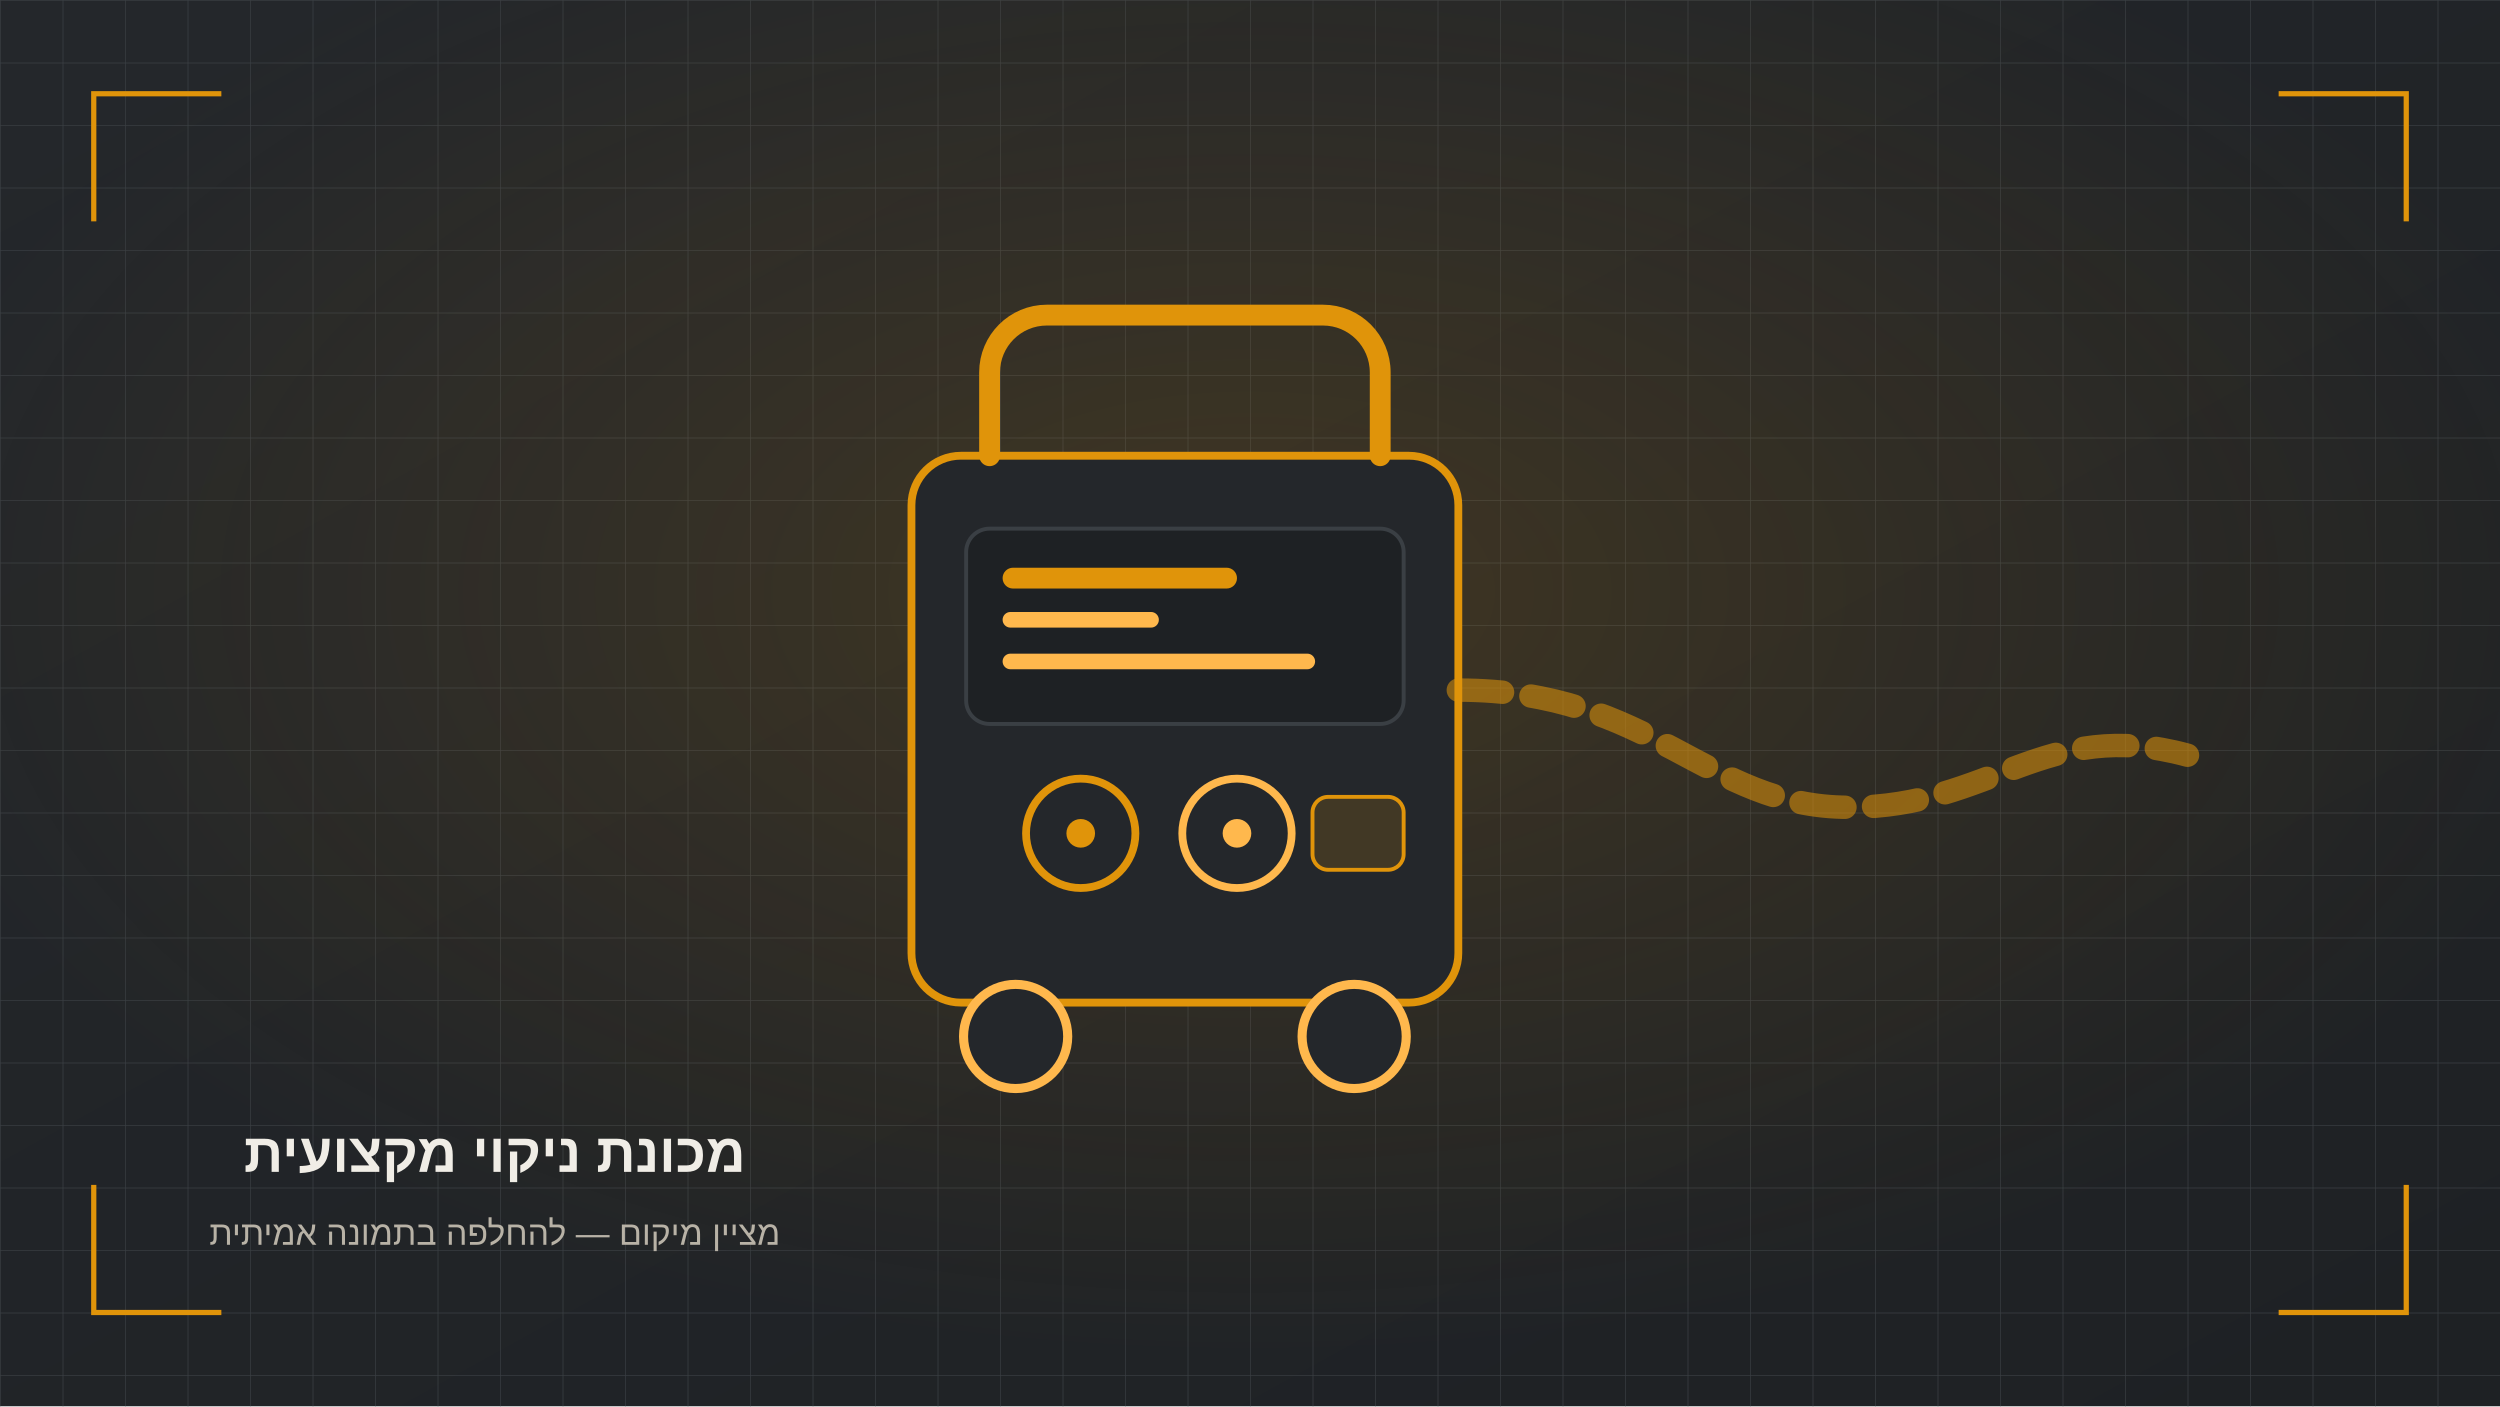
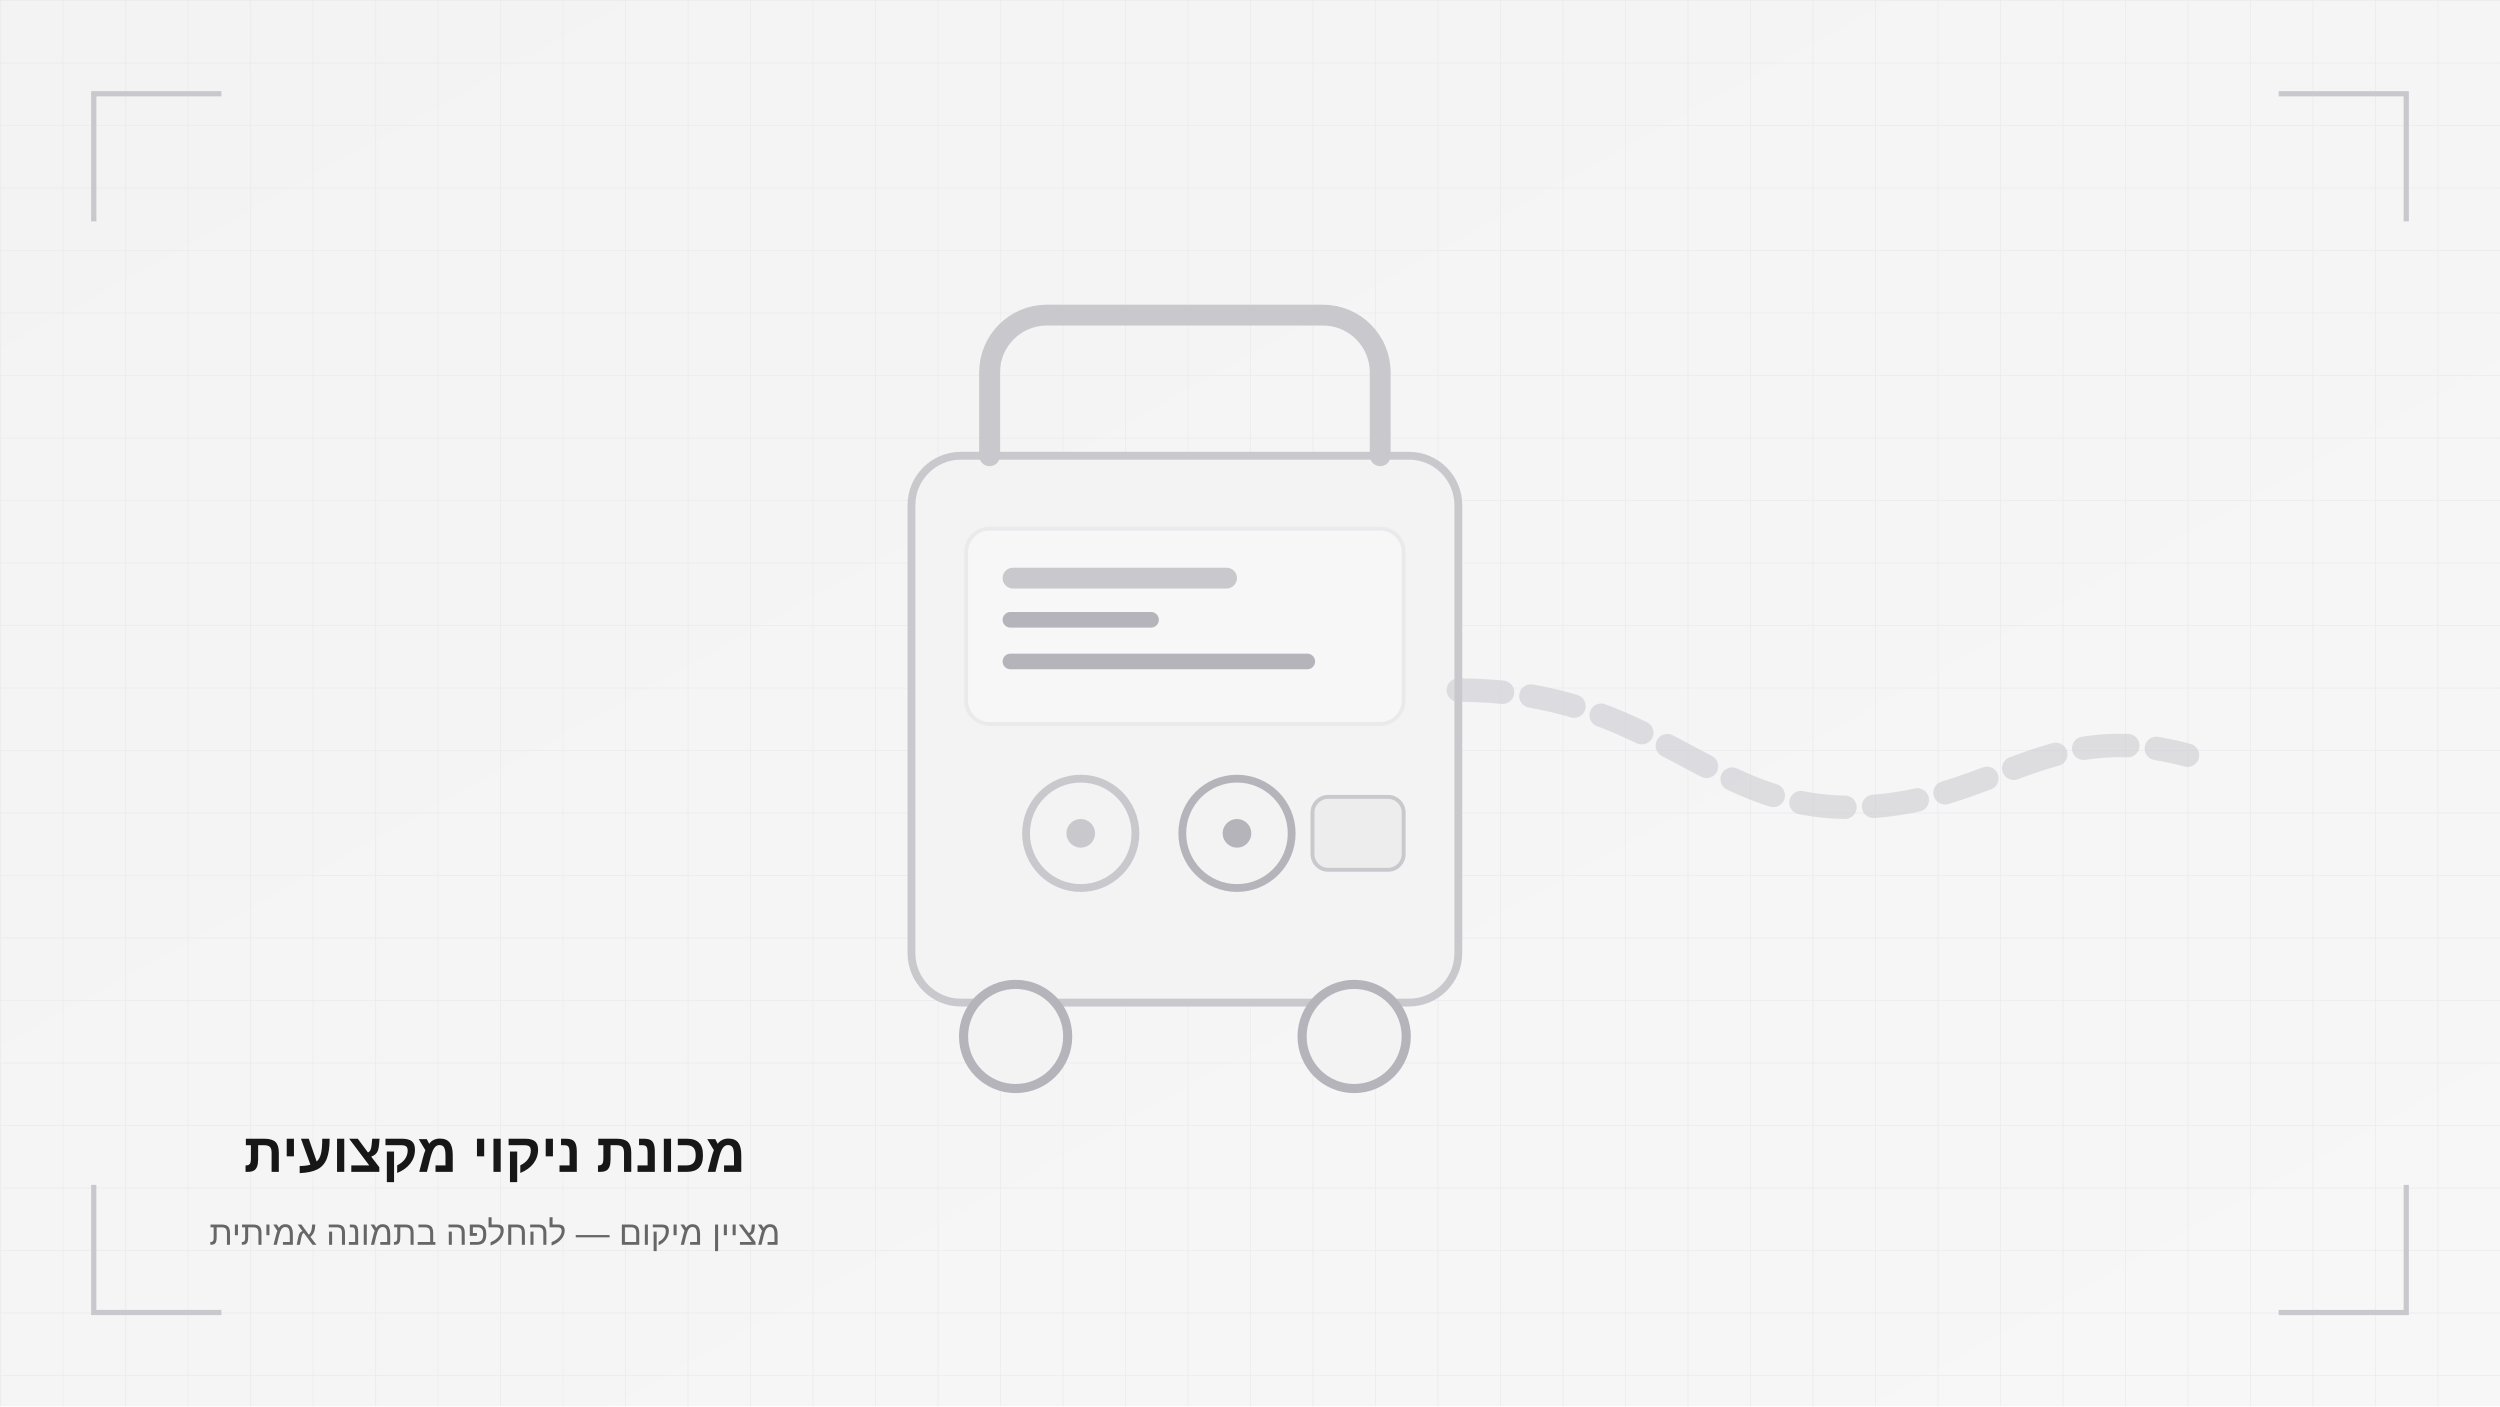
<svg xmlns="http://www.w3.org/2000/svg" width="1920" height="1080" viewBox="0 0 1920 1080" role="img" aria-label="מכונת ניקוי מקצועית — מציין מיקום">
  <defs>
    <linearGradient id="bg" x1="0" y1="0" x2="1" y2="1">
-       <stop offset="0%" stop-color="#24272b" />
-       <stop offset="100%" stop-color="#1e2124" />
+       <stop offset="0%" stop-color="#f3f3f4" />
+       <stop offset="100%" stop-color="#f7f7f8" />
    </linearGradient>
    <pattern id="grid" width="48" height="48" patternUnits="userSpaceOnUse">
-       <path d="M48 0H0V48" fill="none" stroke="#3a3f44" stroke-width="1" />
+       <path d="M48 0H0V48" fill="none" stroke="#eaeaec" stroke-width="1" />
    </pattern>
    <radialGradient id="glow" cx="50%" cy="42%" r="55%">
-       <stop offset="0%" stop-color="#e0940a" stop-opacity="0.16" />
-       <stop offset="100%" stop-color="#e0940a" stop-opacity="0" />
+       <stop offset="0%" stop-color="#c8c8cd" stop-opacity="0" />
+       <stop offset="100%" stop-color="#c8c8cd" stop-opacity="0" />
    </radialGradient>
  </defs>
  <rect width="1920" height="1080" fill="url(#bg)" />
  <rect width="1920" height="1080" fill="url(#grid)" />
  <rect width="1920" height="1080" fill="url(#glow)" />
  <g transform="translate(700 230)">
-     <rect x="0" y="120" width="420" height="420" rx="38" fill="#24272b" stroke="#e0940a" stroke-width="6" />
-     <rect x="42" y="176" width="336" height="150" rx="18" fill="#1e2124" stroke="#3a3f44" stroke-width="3" />
-     <rect x="70" y="206" width="180" height="16" rx="8" fill="#e0940a" />
-     <rect x="70" y="240" width="120" height="12" rx="6" fill="#ffb84d" />
-     <rect x="70" y="272" width="240" height="12" rx="6" fill="#ffb84d" />
-     <circle cx="130" cy="410" r="42" fill="none" stroke="#e0940a" stroke-width="6" />
-     <circle cx="130" cy="410" r="11" fill="#e0940a" />
-     <circle cx="250" cy="410" r="42" fill="none" stroke="#ffb84d" stroke-width="6" />
-     <circle cx="250" cy="410" r="11" fill="#ffb84d" />
-     <rect x="308" y="382" width="70" height="56" rx="12" fill="#e0940a" fill-opacity="0.16" stroke="#e0940a" stroke-width="3" />
-     <path d="M60 120V56a44 44 0 0144-44h212a44 44 0 0144 44v64" fill="none" stroke="#e0940a" stroke-width="16" stroke-linecap="round" />
-     <circle cx="80" cy="566" r="40" fill="#24272b" stroke="#ffb84d" stroke-width="7" />
-     <circle cx="340" cy="566" r="40" fill="#24272b" stroke="#ffb84d" stroke-width="7" />
-     <path d="M420 300c150 0 190 90 300 90s150-70 260-40" fill="none" stroke="#e0940a" stroke-width="18" stroke-linecap="round" stroke-opacity="0.55" stroke-dasharray="34 22" />
+     <rect x="0" y="120" width="420" height="420" rx="38" fill="#f3f3f4" stroke="#c8c8cd" stroke-width="6" />
+     <rect x="42" y="176" width="336" height="150" rx="18" fill="#f7f7f8" stroke="#eaeaec" stroke-width="3" />
+     <rect x="70" y="206" width="180" height="16" rx="8" fill="#c8c8cd" />
+     <rect x="70" y="240" width="120" height="12" rx="6" fill="#b4b4ba" />
+     <rect x="70" y="272" width="240" height="12" rx="6" fill="#b4b4ba" />
+     <circle cx="130" cy="410" r="42" fill="none" stroke="#c8c8cd" stroke-width="6" />
+     <circle cx="130" cy="410" r="11" fill="#c8c8cd" />
+     <circle cx="250" cy="410" r="42" fill="none" stroke="#b4b4ba" stroke-width="6" />
+     <circle cx="250" cy="410" r="11" fill="#b4b4ba" />
+     <rect x="308" y="382" width="70" height="56" rx="12" fill="#c8c8cd" fill-opacity="0.16" stroke="#c8c8cd" stroke-width="3" />
+     <path d="M60 120V56a44 44 0 0144-44h212a44 44 0 0144 44v64" fill="none" stroke="#c8c8cd" stroke-width="16" stroke-linecap="round" />
+     <circle cx="80" cy="566" r="40" fill="#f3f3f4" stroke="#b4b4ba" stroke-width="7" />
+     <circle cx="340" cy="566" r="40" fill="#f3f3f4" stroke="#b4b4ba" stroke-width="7" />
+     <path d="M420 300c150 0 190 90 300 90s150-70 260-40" fill="none" stroke="#c8c8cd" stroke-width="18" stroke-linecap="round" stroke-opacity="0.55" stroke-dasharray="34 22" />
  </g>
-   <path d="M72 168V72h96" fill="none" stroke="#e0940a" stroke-width="4" stroke-linecap="square" />
-   <path d="M1752 72h96v96" fill="none" stroke="#e0940a" stroke-width="4" stroke-linecap="square" />
-   <path d="M1848 912v96h-96" fill="none" stroke="#e0940a" stroke-width="4" stroke-linecap="square" />
-   <path d="M168 1008H72v-96" fill="none" stroke="#e0940a" stroke-width="4" stroke-linecap="square" />
-   <text x="380" y="900" text-anchor="middle" direction="rtl" font-family="Heebo, Arial, sans-serif" font-size="42" font-weight="700" fill="#f0ede6">מכונת ניקוי מקצועית</text>
-   <text x="380" y="956" text-anchor="middle" direction="rtl" font-family="Heebo, Arial, sans-serif" font-size="26" fill="#b8b2a6">מציין מיקום — להחלפה בתמונה אמיתית</text>
+   <path d="M72 168V72h96" fill="none" stroke="#c8c8cd" stroke-width="4" stroke-linecap="square" />
+   <path d="M1752 72h96v96" fill="none" stroke="#c8c8cd" stroke-width="4" stroke-linecap="square" />
+   <path d="M1848 912v96h-96" fill="none" stroke="#c8c8cd" stroke-width="4" stroke-linecap="square" />
+   <path d="M168 1008H72v-96" fill="none" stroke="#c8c8cd" stroke-width="4" stroke-linecap="square" />
+   <text x="380" y="900" text-anchor="middle" direction="rtl" font-family="Heebo, Arial, sans-serif" font-size="42" font-weight="700" fill="#171717">מכונת ניקוי מקצועית</text>
+   <text x="380" y="956" text-anchor="middle" direction="rtl" font-family="Heebo, Arial, sans-serif" font-size="26" fill="#666666">מציין מיקום — להחלפה בתמונה אמיתית</text>
</svg>
